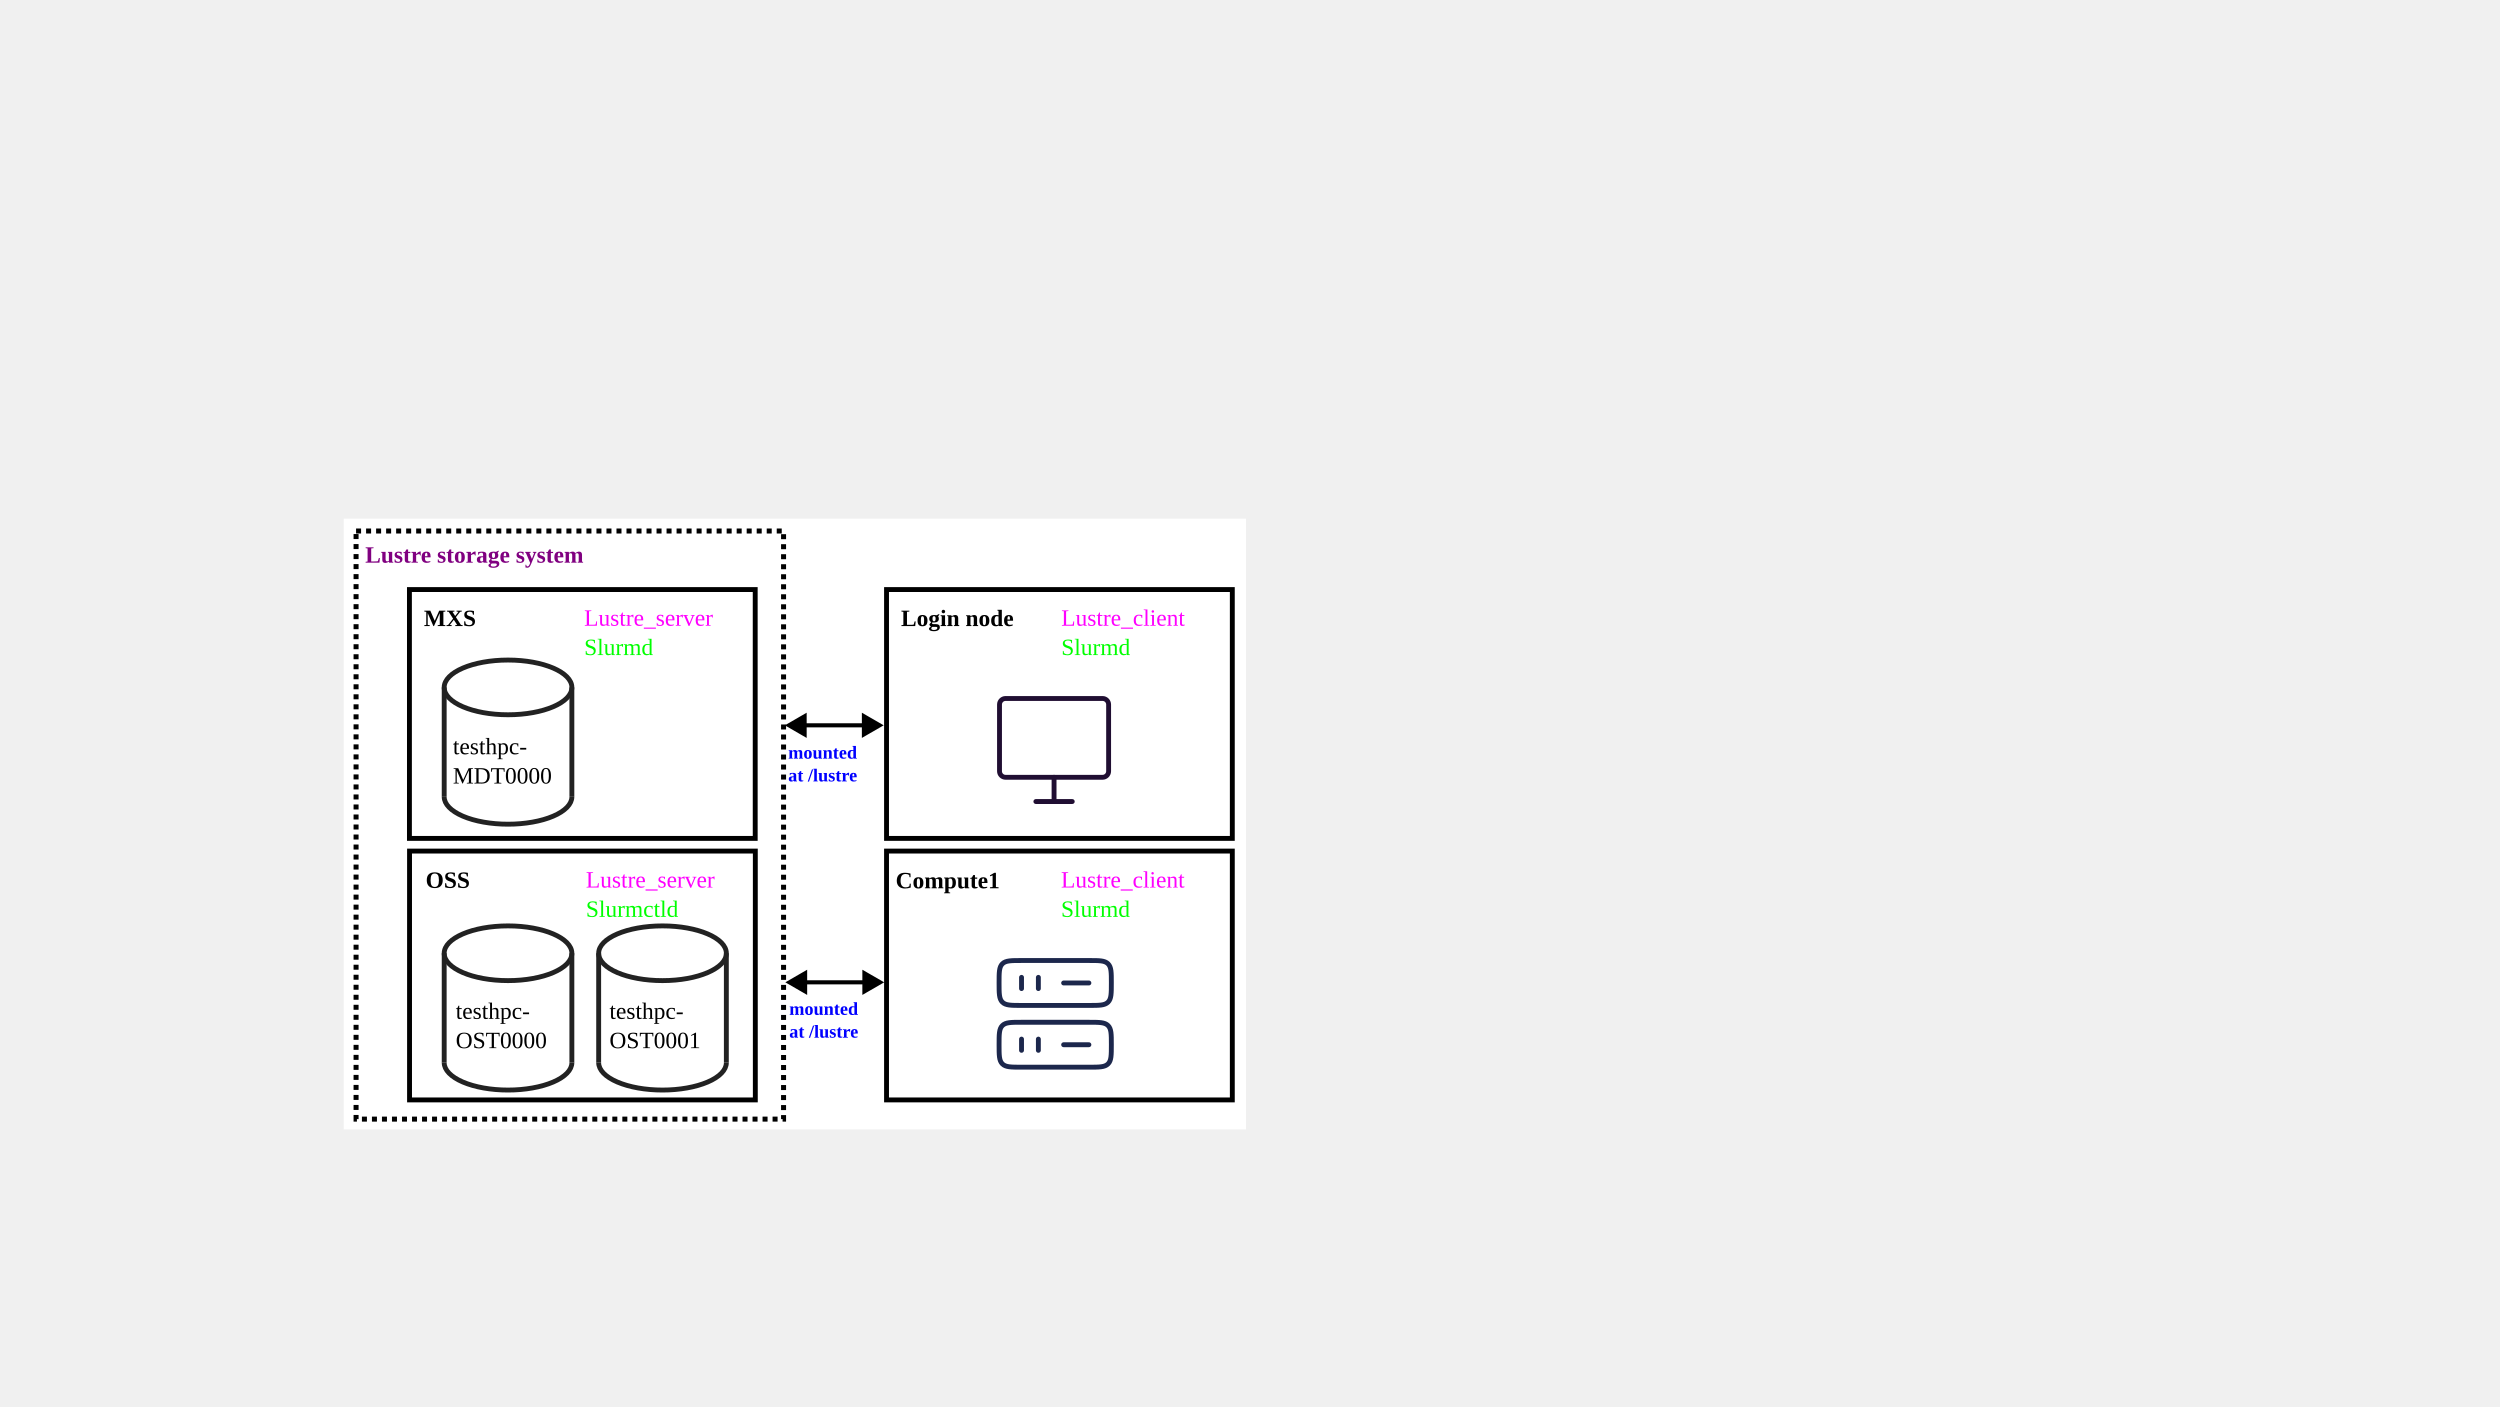
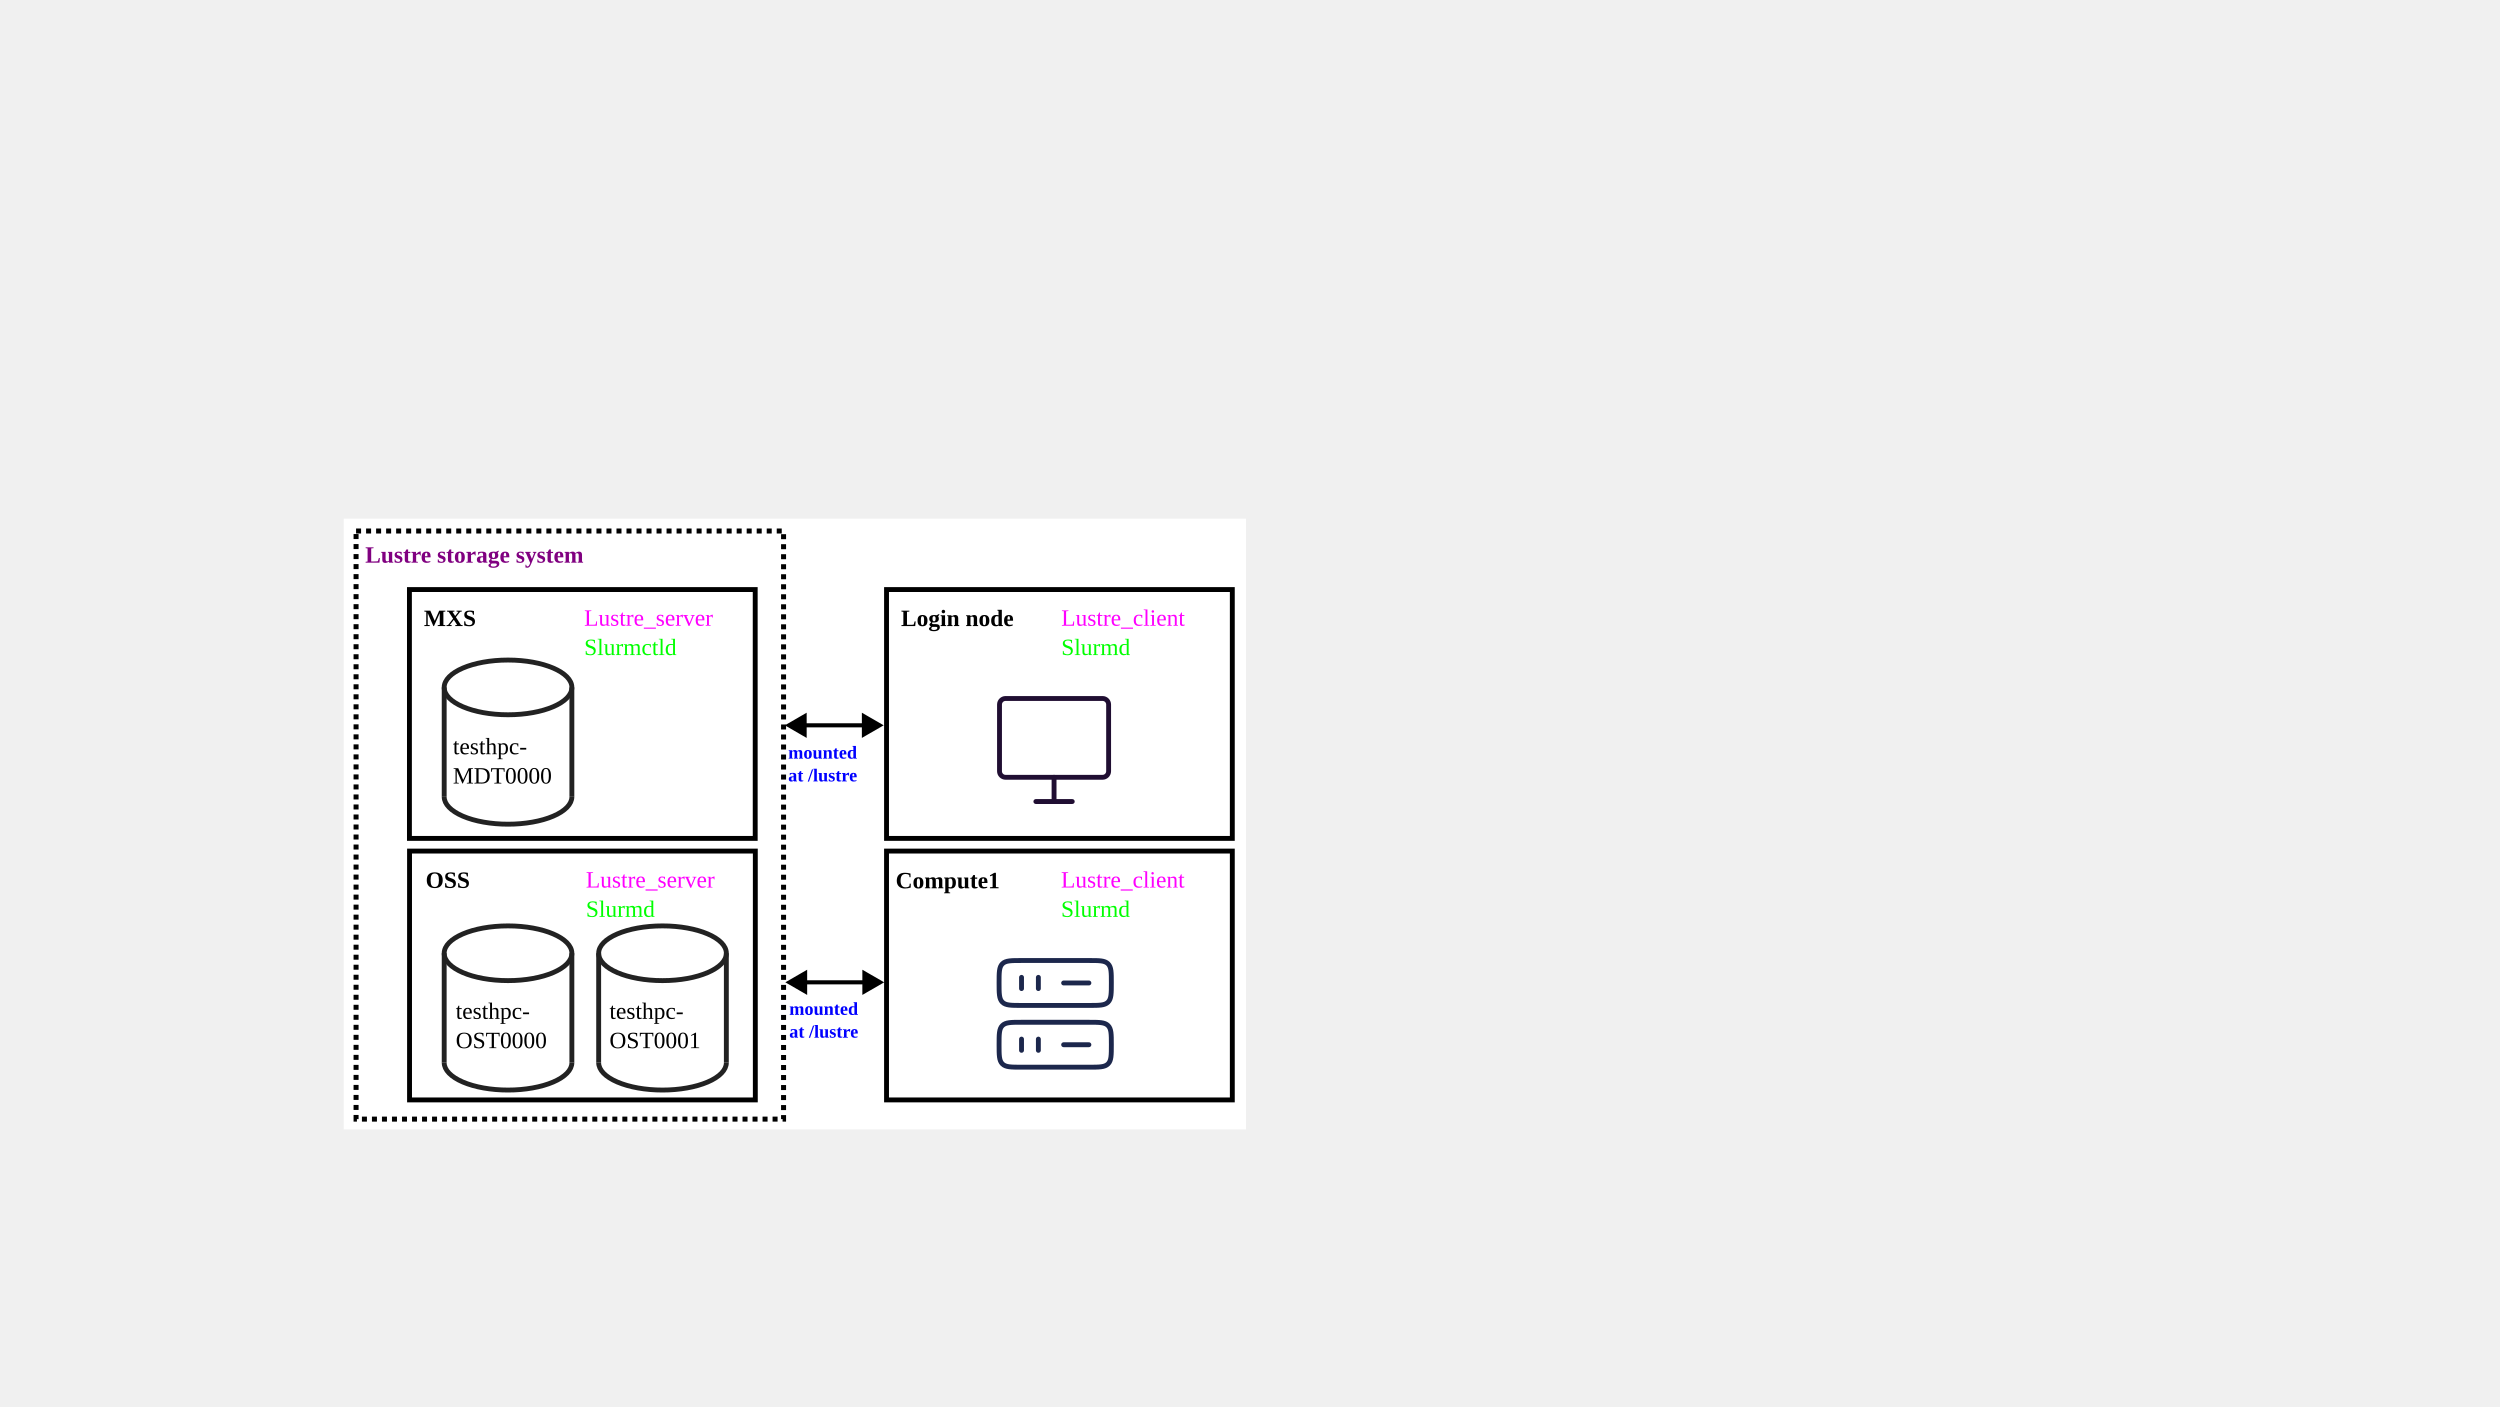
<svg xmlns="http://www.w3.org/2000/svg" width="2560" height="1440" viewBox="0 0 2560 1440" version="1.1" id="svg1" xml:space="preserve">
  <defs id="defs1">
    <marker style="overflow:visible" id="marker17" refX="0" refY="0" orient="auto-start-reverse" markerWidth="1" markerHeight="1" viewBox="0 0 1 1" preserveAspectRatio="xMidYMid">
      <path transform="scale(0.5)" style="fill:context-stroke;fill-rule:evenodd;stroke:context-stroke;stroke-width:1pt" d="M 5.77,0 -2.88,5 V -5 Z" id="path17" />
    </marker>
    <marker style="overflow:visible" id="Triangle" refX="0" refY="0" orient="auto-start-reverse" markerWidth="1" markerHeight="1" viewBox="0 0 1 1" preserveAspectRatio="xMidYMid">
      <path transform="scale(0.5)" style="fill:context-stroke;fill-rule:evenodd;stroke:context-stroke;stroke-width:1pt" d="M 5.77,0 -2.88,5 V -5 Z" id="path135" />
    </marker>
    <marker style="overflow:visible" id="Triangle-6" refX="0" refY="0" orient="auto-start-reverse" markerWidth="1" markerHeight="1" viewBox="0 0 1 1" preserveAspectRatio="xMidYMid">
      <path transform="scale(0.5)" style="fill:context-stroke;fill-rule:evenodd;stroke:context-stroke;stroke-width:1pt" d="M 5.77,0 -2.88,5 V -5 Z" id="path135-4" />
    </marker>
    <marker style="overflow:visible" id="marker17-9" refX="0" refY="0" orient="auto-start-reverse" markerWidth="1" markerHeight="1" viewBox="0 0 1 1" preserveAspectRatio="xMidYMid">
      <path transform="scale(0.5)" style="fill:context-stroke;fill-rule:evenodd;stroke:context-stroke;stroke-width:1pt" d="M 5.77,0 -2.88,5 V -5 Z" id="path17-5" />
    </marker>
  </defs>
  <g id="layer1">
    <rect style="fill:#ffffff;fill-opacity:1;stroke:none;stroke-width:5;stroke-dasharray:none;stroke-dashoffset:0;stroke-opacity:1" id="rect18" width="923.953" height="625.397" x="351.982" y="531.116" />
    <g id="g16" style="display:inline">
      <g id="g8" transform="translate(-74.109,13.61835)">
        <g style="fill:none;stroke-width:0.535;stroke-dasharray:none" id="g1" transform="matrix(9.338567,0,0,9.338567,482.2701,634.2493)">
          <ellipse cx="12" cy="6" rx="7" ry="3" stroke="#222222" id="ellipse1" style="stroke-width:0.535;stroke-dasharray:none" />
          <path d="m 19,18 c 0,0.394 -0.181,0.784 -0.533,1.148 -0.352,0.364 -0.867,0.695 -1.518,0.973 -0.65,0.279 -1.422,0.5 -2.271,0.65 C 13.829,20.922 12.919,21 12,21 11.081,21 10.171,20.922 9.321,20.772 8.472,20.621 7.7,20.4 7.05,20.121 6.4,19.843 5.885,19.512 5.533,19.148 5.181,18.784 5,18.394 5,18" stroke="#222222" id="path1" style="stroke-width:0.535;stroke-dasharray:none" />
          <path d="M 19,6 V 18" stroke="#222222" id="path2" style="stroke-width:0.535;stroke-dasharray:none" />
          <path d="M 5,6 V 18" stroke="#222222" id="path3" style="stroke-width:0.535;stroke-dasharray:none" />
        </g>
        <text xml:space="preserve" style="font-size:24px;text-align:start;writing-mode:lr-tb;direction:ltr;text-anchor:start;fill:#000000" x="537.874" y="758.716" id="text1-7">
          <tspan x="537.874" y="758.716" id="tspan2-9" style="font-size:24px">testhpc-</tspan>
          <tspan x="537.874" y="788.716" id="tspan3-2" style="font-size:24px">MDT0000</tspan>
        </text>
      </g>
      <rect style="fill:none;stroke:#000000;stroke-width:5;stroke-dasharray:none;stroke-opacity:1" id="rect3" width="354.074" height="254.815" x="419.259" y="603.704" />
      <text xml:space="preserve" style="font-size:24px;text-align:start;writing-mode:lr-tb;direction:ltr;text-anchor:start;fill:#000000;fill-opacity:1;stroke:none;stroke-width:5;stroke-dasharray:none;stroke-opacity:1" x="434.074" y="641.075" id="text4">
        <tspan id="tspan4" x="434.074" y="641.075" style="font-weight:bold">MXS</tspan>
      </text>
      <text xml:space="preserve" style="font-size:24px;text-align:start;writing-mode:lr-tb;direction:ltr;text-anchor:start;fill:#000000;fill-opacity:1;stroke:none;stroke-width:5;stroke-dasharray:none;stroke-opacity:1" x="598.16" y="640.758" id="text8">
        <tspan id="tspan8" x="598.16" y="640.758" style="fill:#ff00ff">Lustre_server</tspan>
-         <tspan x="598.16" y="670.758" id="tspan9" style="fill:#00ff00">Slurmd</tspan>
+         <tspan x="598.16" y="670.758" id="tspan9" style="fill:#00ff00">Slurmctld</tspan>
      </text>
    </g>
    <g id="g15" style="display:inline" transform="translate(59.71124)">
      <rect style="fill:none;stroke:#000000;stroke-width:5;stroke-dasharray:none;stroke-opacity:1" id="rect3-4" width="354.074" height="254.815" x="848.098" y="603.704" />
      <text xml:space="preserve" style="font-size:24px;text-align:start;writing-mode:lr-tb;direction:ltr;text-anchor:start;fill:#000000;fill-opacity:1;stroke:none;stroke-width:5;stroke-dasharray:none;stroke-opacity:1" x="862.913" y="641.075" id="text4-7">
        <tspan id="tspan4-4" x="862.913" y="641.075" style="font-weight:bold">Login node</tspan>
      </text>
      <text xml:space="preserve" style="font-size:24px;text-align:start;writing-mode:lr-tb;direction:ltr;text-anchor:start;fill:#000000;fill-opacity:1;stroke:none;stroke-width:5;stroke-dasharray:none;stroke-opacity:1" x="1026.999" y="640.758" id="text8-4">
        <tspan id="tspan8-30" x="1026.999" y="640.758" style="fill:#ff00ff">Lustre_client</tspan>
        <tspan x="1026.999" y="670.758" id="tspan9-7" style="fill:#00ff00">Slurmd</tspan>
      </text>
      <g style="fill:none;stroke-width:0.806;stroke-dasharray:none" id="g12" transform="matrix(6.206897,0,0,6.206897,945.1632,690.4216)">
        <path d="M 12,21 V 17" stroke="#200e32" stroke-width="2" stroke-linecap="round" stroke-linejoin="round" id="path1-54" style="stroke-width:0.806;stroke-dasharray:none" />
        <rect x="3" y="4" width="18" height="13" rx="1" stroke="#200e32" stroke-width="2" stroke-linecap="round" id="rect1" style="stroke-width:0.806;stroke-dasharray:none" />
        <path d="m 9,21 h 6" stroke="#200e32" stroke-width="2" stroke-linecap="round" stroke-linejoin="round" id="path2-7" style="stroke-width:0.806;stroke-dasharray:none" />
      </g>
    </g>
    <g id="g13" style="display:inline">
      <g id="g6" transform="translate(21.99888,15.71348)">
        <g style="fill:none;stroke-width:0.535;stroke-dasharray:none" id="g2-0" transform="matrix(9.338567,0,0,9.338567,386.1622,904.3922)">
          <ellipse cx="12" cy="6" rx="7" ry="3" stroke="#222222" id="ellipse1-9" style="stroke-width:0.535;stroke-dasharray:none" />
          <path d="m 19,18 c 0,0.394 -0.181,0.784 -0.533,1.148 -0.352,0.364 -0.867,0.695 -1.518,0.973 -0.65,0.279 -1.422,0.5 -2.271,0.65 C 13.829,20.922 12.919,21 12,21 11.081,21 10.171,20.922 9.321,20.772 8.472,20.621 7.7,20.4 7.05,20.121 6.4,19.843 5.885,19.512 5.533,19.148 5.181,18.784 5,18.394 5,18" stroke="#222222" id="path1-3" style="stroke-width:0.535;stroke-dasharray:none" />
          <path d="M 19,6 V 18" stroke="#222222" id="path2-60" style="stroke-width:0.535;stroke-dasharray:none" />
          <path d="M 5,6 V 18" stroke="#222222" id="path3-6" style="stroke-width:0.535;stroke-dasharray:none" />
        </g>
        <text xml:space="preserve" style="font-size:24px;text-align:start;writing-mode:lr-tb;direction:ltr;text-anchor:start;fill:#000000" x="444.654" y="1027.605" id="text1">
          <tspan x="444.654" y="1027.605" id="tspan2" style="font-size:24px">testhpc-</tspan>
          <tspan x="444.654" y="1057.605" id="tspan3" style="font-size:24px">OST0000</tspan>
        </text>
      </g>
      <g id="g7" transform="translate(-4.190262,15.71348)">
        <g style="fill:none;stroke-width:0.535;stroke-dasharray:none" id="g2" transform="matrix(9.338567,0,0,9.338567,570.5338,904.3922)">
          <ellipse cx="12" cy="6" rx="7" ry="3" stroke="#222222" id="ellipse1-3" style="stroke-width:0.535;stroke-dasharray:none" />
          <path d="m 19,18 c 0,0.394 -0.181,0.784 -0.533,1.148 -0.352,0.364 -0.867,0.695 -1.518,0.973 -0.65,0.279 -1.422,0.5 -2.271,0.65 C 13.829,20.922 12.919,21 12,21 11.081,21 10.171,20.922 9.321,20.772 8.472,20.621 7.7,20.4 7.05,20.121 6.4,19.843 5.885,19.512 5.533,19.148 5.181,18.784 5,18.394 5,18" stroke="#222222" id="path1-5" style="stroke-width:0.535;stroke-dasharray:none" />
          <path d="M 19,6 V 18" stroke="#222222" id="path2-6" style="stroke-width:0.535;stroke-dasharray:none" />
          <path d="M 5,6 V 18" stroke="#222222" id="path3-2" style="stroke-width:0.535;stroke-dasharray:none" />
        </g>
        <text xml:space="preserve" style="font-size:24px;text-align:start;writing-mode:lr-tb;direction:ltr;text-anchor:start;fill:#000000" x="628.244" y="1027.605" id="text1-5">
          <tspan x="628.244" y="1027.605" id="tspan2-92" style="font-size:24px">testhpc-</tspan>
          <tspan x="628.244" y="1057.605" id="tspan3-28" style="font-size:24px">OST0001</tspan>
        </text>
      </g>
      <rect style="fill:none;stroke:#000000;stroke-width:5;stroke-dasharray:none;stroke-opacity:1" id="rect3-1" width="354.074" height="254.815" x="419.37" y="871.5" />
      <text xml:space="preserve" style="font-size:24px;text-align:start;writing-mode:lr-tb;direction:ltr;text-anchor:start;fill:#000000;fill-opacity:1;stroke:none;stroke-width:5;stroke-dasharray:none;stroke-opacity:1" x="435.846" y="909.181" id="text4-1">
        <tspan x="435.846" y="909.181" style="font-weight:bold" id="tspan10">OSS</tspan>
      </text>
      <text xml:space="preserve" style="font-size:24px;text-align:start;writing-mode:lr-tb;direction:ltr;text-anchor:start;fill:#000000;fill-opacity:1;stroke:none;stroke-width:5;stroke-dasharray:none;stroke-opacity:1" x="599.932" y="908.864" id="text8-6">
        <tspan id="tspan8-3" x="599.932" y="908.864" style="fill:#ff00ff">Lustre_server</tspan>
-         <tspan x="599.932" y="938.864" id="tspan9-2" style="fill:#00ff00">Slurmctld</tspan>
+         <tspan x="599.932" y="938.864" id="tspan9-2" style="fill:#00ff00">Slurmd</tspan>
      </text>
    </g>
    <text xml:space="preserve" style="font-size:24px;text-align:start;writing-mode:lr-tb;direction:ltr;text-anchor:start;display:inline;fill:#00ff00;fill-opacity:1;stroke:none;stroke-width:5;stroke-dasharray:none;stroke-opacity:1" x="373.981" y="576.161" id="text11">
      <tspan id="tspan11" x="373.981" y="576.161" style="font-weight:bold;fill:#800080">Lustre storage system</tspan>
    </text>
    <g id="g14" transform="translate(59.71124)">
      <rect style="fill:none;stroke:#000000;stroke-width:5;stroke-dasharray:none;stroke-opacity:1" id="rect3-4-4" width="354.074" height="254.815" x="848.098" y="871.5" />
      <text xml:space="preserve" style="font-size:24px;text-align:start;writing-mode:lr-tb;direction:ltr;text-anchor:start;fill:#000000;fill-opacity:1;stroke:none;stroke-width:5;stroke-dasharray:none;stroke-opacity:1" x="857.417" y="909.603" id="text4-7-2">
        <tspan x="857.417" y="909.603" style="font-weight:bold" id="tspan12">Compute1</tspan>
      </text>
      <text xml:space="preserve" style="font-size:24px;text-align:start;writing-mode:lr-tb;direction:ltr;text-anchor:start;fill:#000000;fill-opacity:1;stroke:none;stroke-width:5;stroke-dasharray:none;stroke-opacity:1" x="1026.741" y="908.864" id="text8-4-6">
        <tspan id="tspan8-30-8" x="1026.741" y="908.864" style="fill:#ff00ff">Lustre_client</tspan>
        <tspan x="1026.741" y="938.864" id="tspan9-7-9" style="fill:#00ff00">Slurmd</tspan>
      </text>
      <g style="fill:none;stroke-width:0.87;stroke-dasharray:none" id="g11" transform="matrix(5.748553,0,0,5.748553,951.8427,972.0741)">
        <path d="M 2,17 C 2,15.114 2,14.172 2.586,13.586 3.172,13 4.114,13 6,13 h 12 c 1.886,0 2.828,0 3.414,0.586 C 22,14.172 22,15.114 22,17 c 0,1.886 0,2.828 -0.586,3.414 C 20.828,21 19.886,21 18,21 H 6 C 4.114,21 3.172,21 2.586,20.414 2,19.828 2,18.886 2,17 Z" stroke="#1c274c" stroke-width="1.5" id="path1-0" style="stroke-width:0.87;stroke-dasharray:none" />
        <path d="M 2,6 C 2,4.114 2,3.172 2.586,2.586 3.172,2 4.114,2 6,2 h 12 c 1.886,0 2.828,0 3.414,0.586 C 22,3.172 22,4.114 22,6 22,7.886 22,8.828 21.414,9.414 20.828,10 19.886,10 18,10 H 6 C 4.114,10 3.172,10 2.586,9.414 2,8.828 2,7.886 2,6 Z" stroke="#1c274c" stroke-width="1.5" id="path2-61" style="stroke-width:0.87;stroke-dasharray:none" />
        <path d="M 13.5,6 H 18" stroke="#1c274c" stroke-width="1.5" stroke-linecap="round" id="path3-5" style="stroke-width:0.87;stroke-dasharray:none" />
        <path d="M 6,7 V 5" stroke="#1c274c" stroke-width="1.5" stroke-linecap="round" id="path4" style="stroke-width:0.87;stroke-dasharray:none" />
        <path d="M 9,7 V 5" stroke="#1c274c" stroke-width="1.5" stroke-linecap="round" id="path5" style="stroke-width:0.87;stroke-dasharray:none" />
        <path d="M 13.5,17 H 18" stroke="#1c274c" stroke-width="1.5" stroke-linecap="round" id="path6" style="stroke-width:0.87;stroke-dasharray:none" />
        <path d="M 6,18 V 16" stroke="#1c274c" stroke-width="1.5" stroke-linecap="round" id="path7" style="stroke-width:0.87;stroke-dasharray:none" />
        <path d="M 9,18 V 16" stroke="#1c274c" stroke-width="1.5" stroke-linecap="round" id="path8" style="stroke-width:0.87;stroke-dasharray:none" />
      </g>
    </g>
    <rect style="display:inline;fill:none;fill-opacity:1;stroke:#000000;stroke-width:5.128;stroke-dasharray:5.128, 5.128;stroke-dashoffset:0;stroke-opacity:1" id="rect11" width="437.755" height="602.223" x="364.617" y="543.75" />
    <path style="fill:none;fill-opacity:1;stroke:#000000;stroke-width:4.196;stroke-dasharray:none;stroke-dashoffset:0;stroke-opacity:1;marker-start:url(#Triangle);marker-end:url(#marker17)" d="m 818.586,742.724 h 71.407" id="path16" />
    <path style="fill:none;fill-opacity:1;stroke:#000000;stroke-width:4.196;stroke-dasharray:none;stroke-dashoffset:0;stroke-opacity:1;marker-start:url(#Triangle-6);marker-end:url(#marker17-9)" d="m 819.089,1005.901 h 71.407" id="path16-8" />
    <text xml:space="preserve" style="font-size:18.667px;text-align:start;writing-mode:lr-tb;direction:ltr;text-anchor:start;fill:#0000ff;fill-opacity:1;stroke:none;stroke-width:5;stroke-dasharray:none;stroke-dashoffset:0;stroke-opacity:1" x="807.102" y="776.817" id="text17">
      <tspan id="tspan17" x="807.102" y="776.817" style="font-weight:bold;font-size:18.667px">mounted </tspan>
      <tspan x="807.102" y="800.15" id="tspan18" style="font-weight:bold;font-size:18.667px">at /lustre</tspan>
    </text>
    <text xml:space="preserve" style="font-size:18.667px;text-align:start;writing-mode:lr-tb;direction:ltr;text-anchor:start;fill:#0000ff;fill-opacity:1;stroke:none;stroke-width:5;stroke-dasharray:none;stroke-dashoffset:0;stroke-opacity:1" x="808.184" y="1039.203" id="text17-7">
      <tspan id="tspan17-2" x="808.184" y="1039.203" style="font-weight:bold;font-size:18.667px">mounted </tspan>
      <tspan x="808.184" y="1062.536" id="tspan18-2" style="font-weight:bold;font-size:18.667px">at /lustre</tspan>
    </text>
  </g>
</svg>
